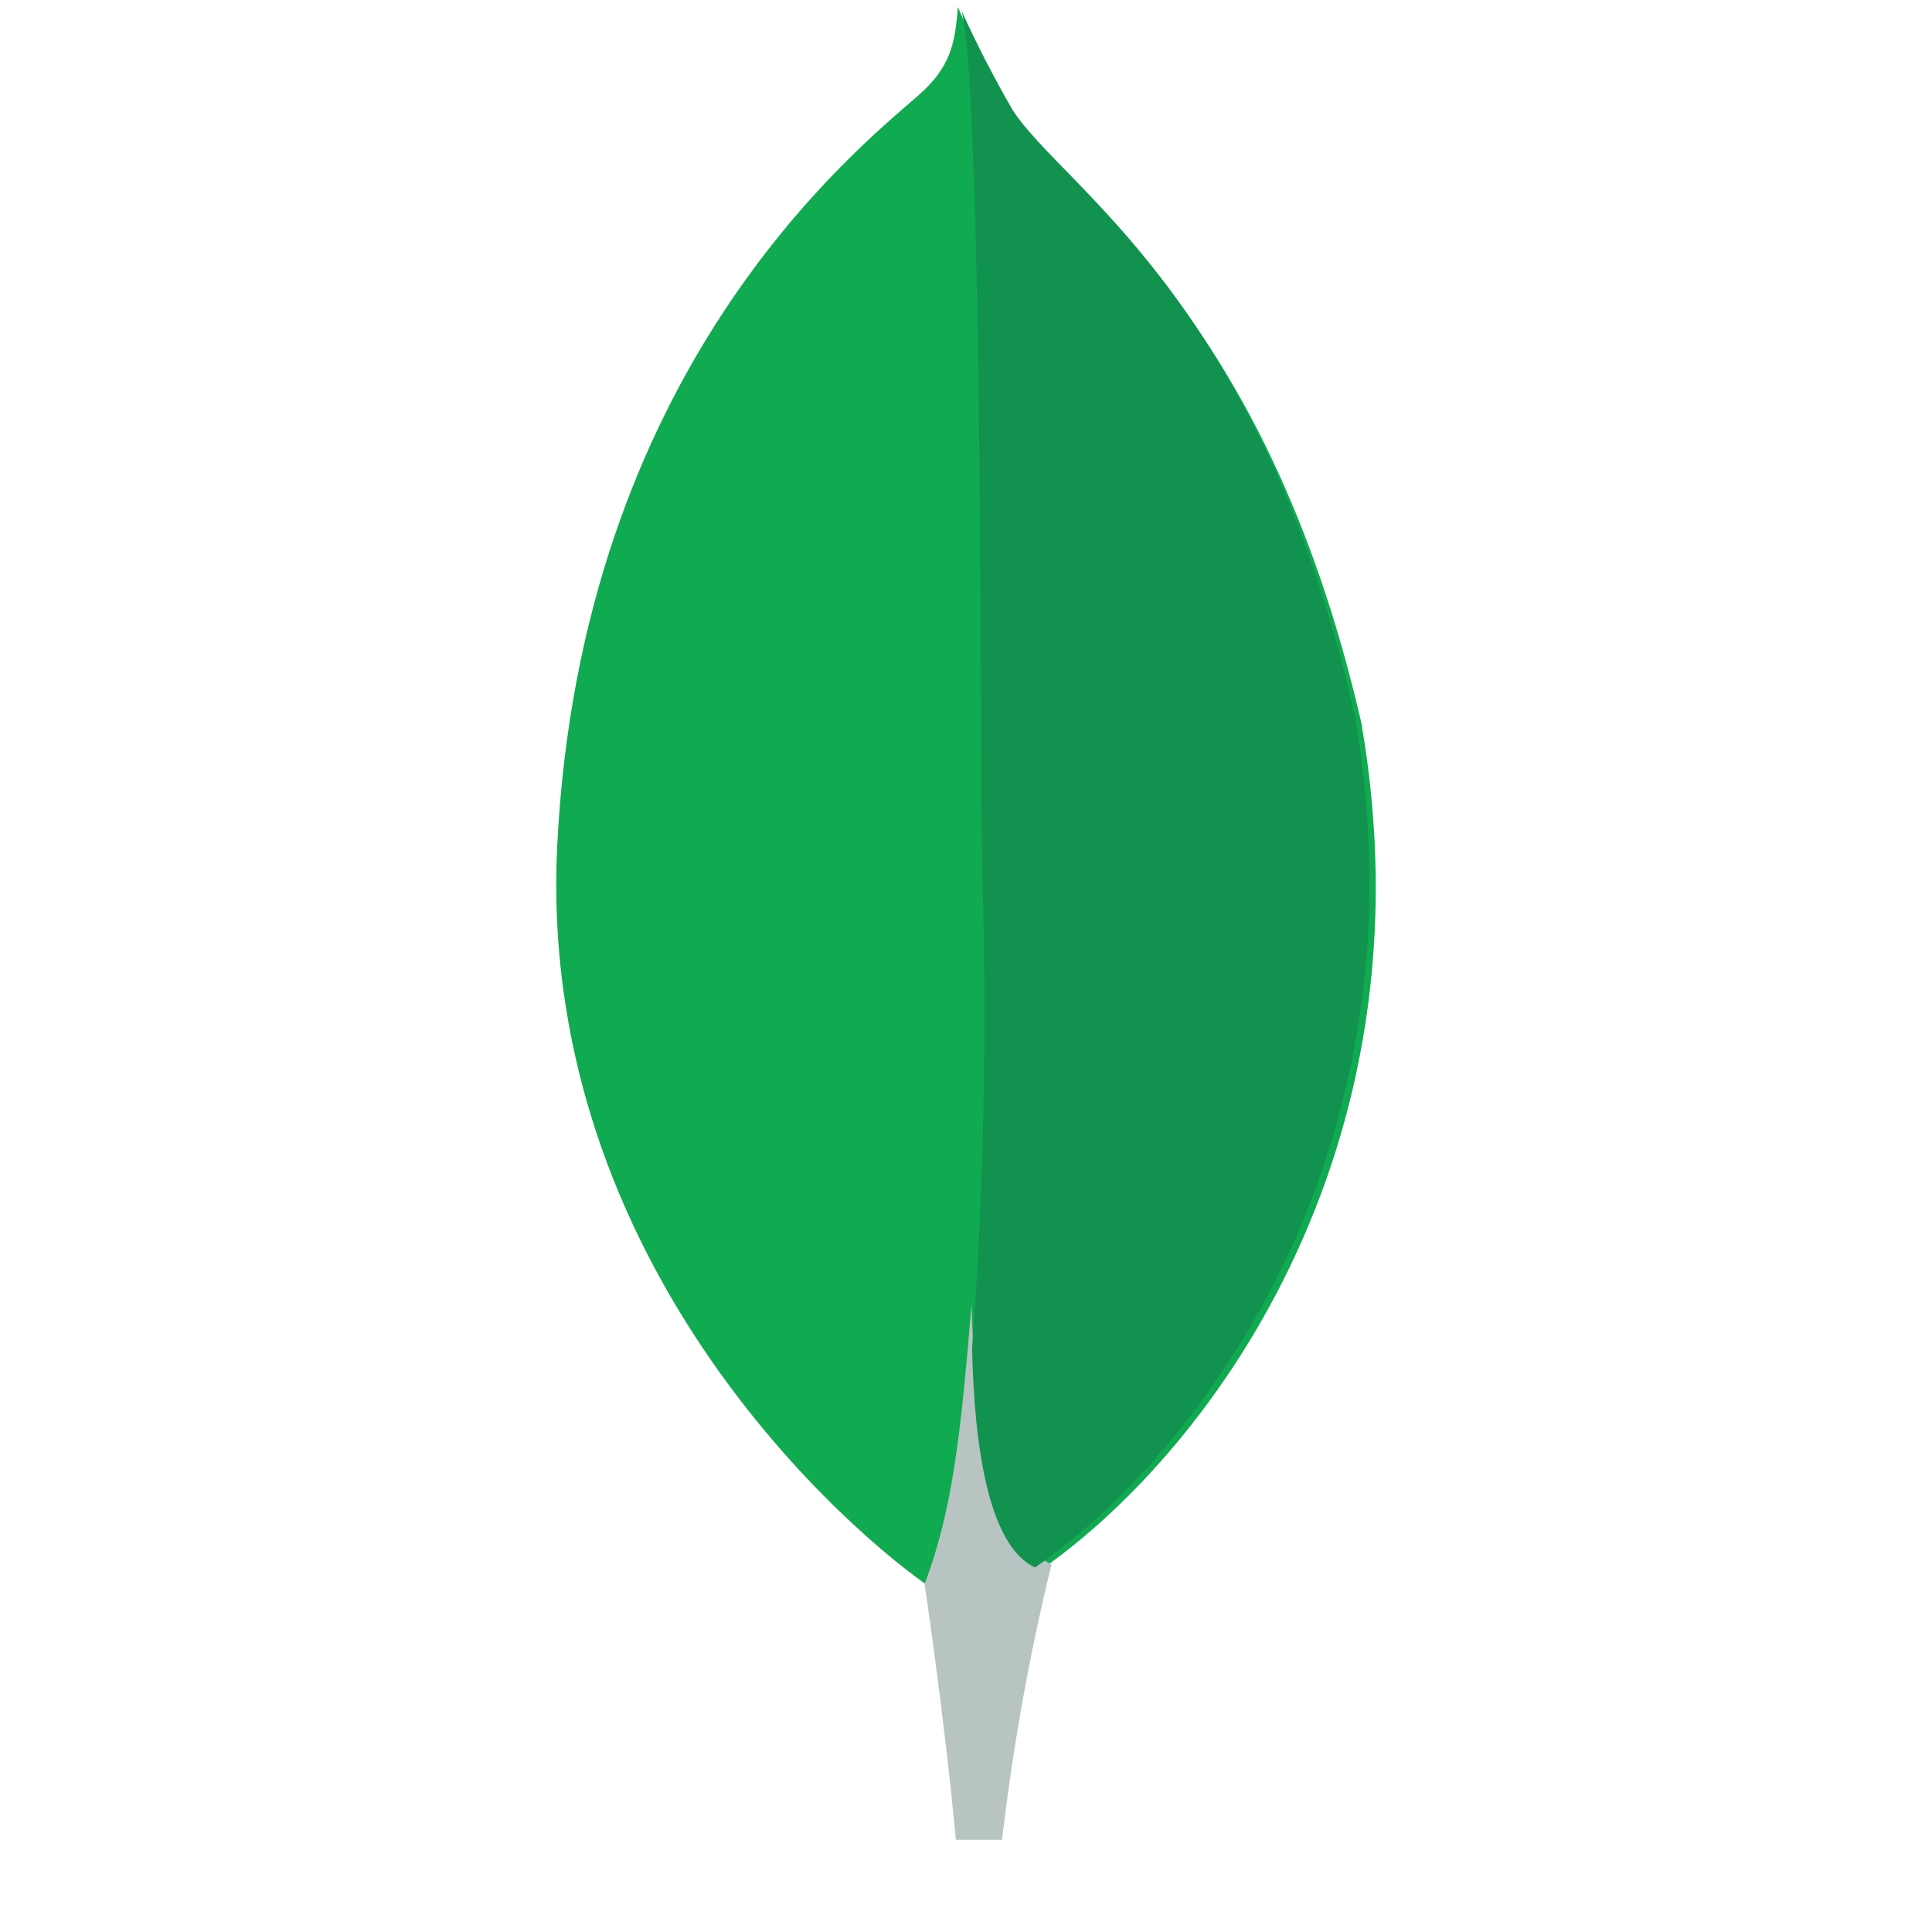
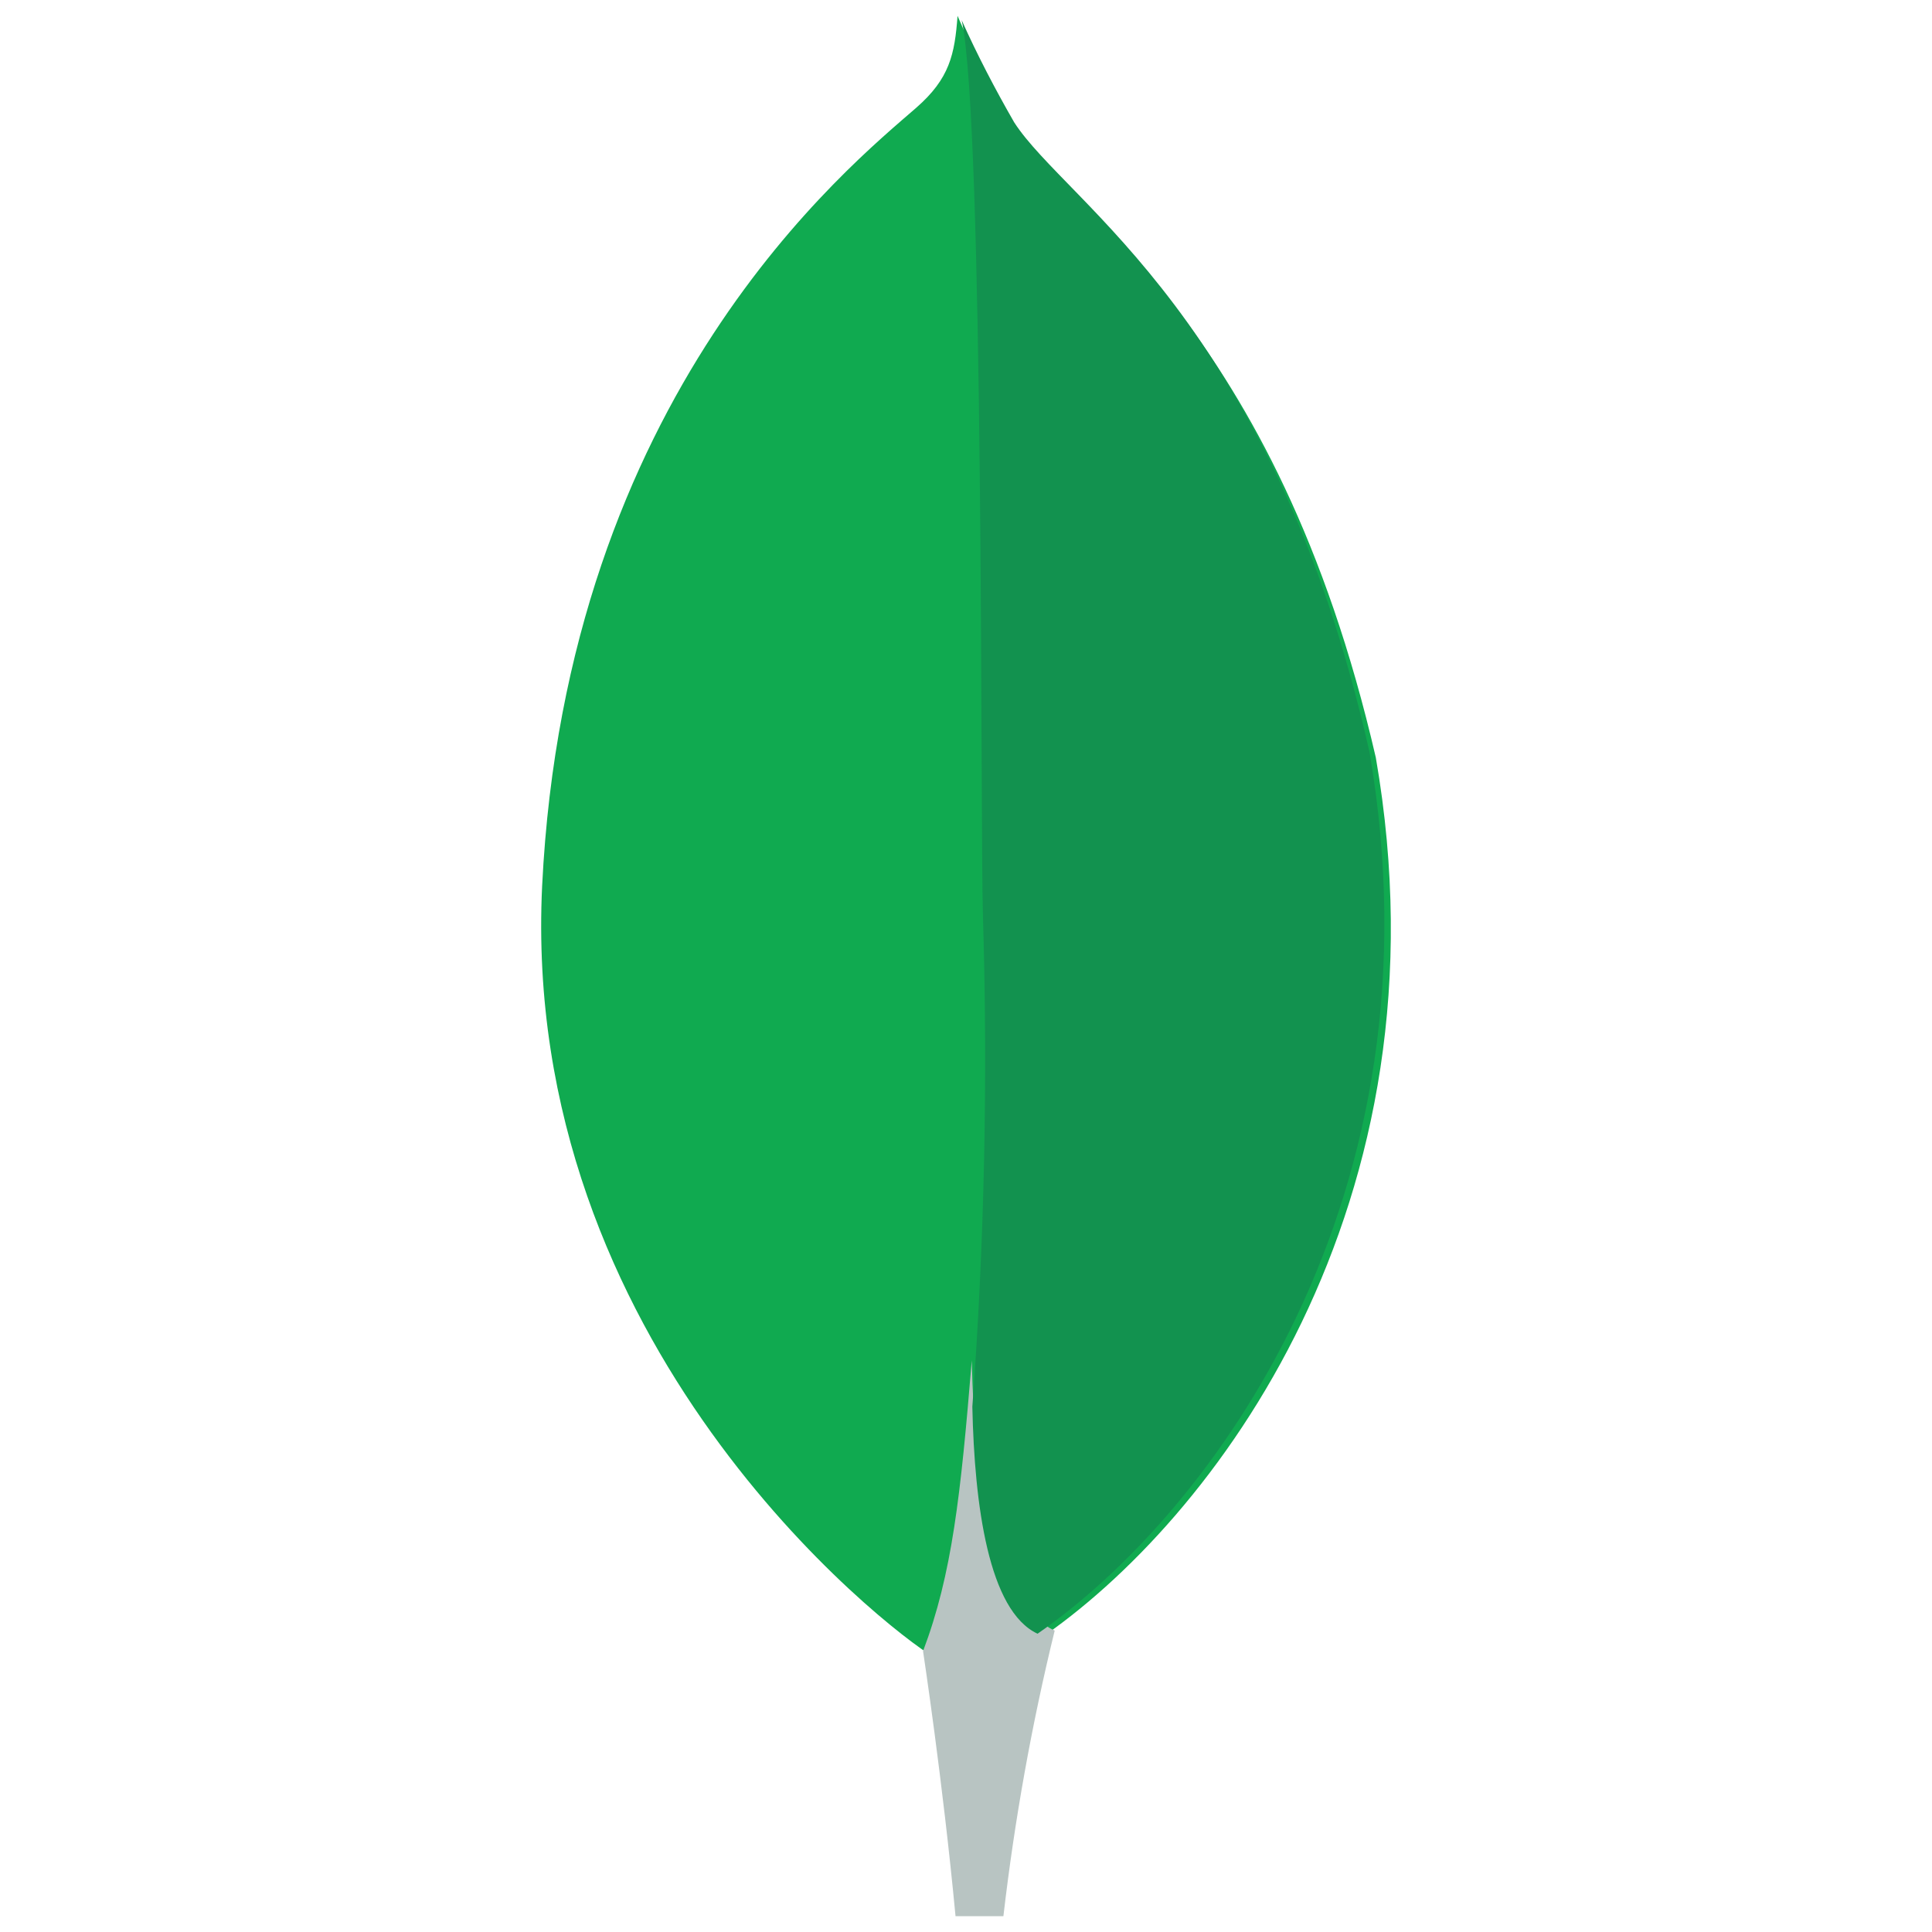
<svg xmlns="http://www.w3.org/2000/svg" width="64" height="64">
  <g class="layer">
-     <path d="m45.093,23.933c-3.187,-13.842 -9.835,-17.53 -11.519,-20.125c-0.706,-1.161 -1.32,-2.345 -1.844,-3.574c-0.091,1.229 -0.25,2.003 -1.32,2.937c-2.14,1.867 -11.178,9.129 -11.952,24.86c-0.706,14.661 10.95,23.699 12.498,24.632c1.184,0.569 2.618,0 3.324,-0.524c5.623,-3.802 13.295,-13.91 10.814,-28.207" fill="#10AA50" id="svg_1" />
-     <path d="m32.184,43.192c-0.355,4.316 -0.628,6.829 -1.557,9.287c0,0 0.628,4.125 1.038,8.468l1.53,0c0.355,-3.059 0.901,-6.119 1.639,-9.124c-1.939,-0.901 -2.568,-4.835 -2.65,-8.632z" fill="#B8C4C2" id="svg_2" />
-     <path d="m34.287,51.924l0,0c-1.564,-0.725 -2.017,-4.101 -2.085,-7.251c0.385,-5.212 0.499,-10.423 0.34,-15.658c-0.091,-2.719 0.045,-25.333 -0.68,-28.642c0.499,1.11 1.065,2.198 1.677,3.263c1.677,2.606 8.225,6.277 11.352,20.122c2.447,14.253 -5.076,24.336 -10.605,28.166z" fill="#12924F" id="svg_3" />
+     <g id="svg_4">
+       <path d="m45.576,25.097c-3.305,-14.351 -10.197,-18.175 -11.944,-20.866c-0.732,-1.204 -1.369,-2.431 -1.912,-3.706c-0.094,1.275 -0.26,2.077 -1.369,3.045c-2.219,1.936 -11.59,9.465 -12.392,25.776c-0.732,15.201 11.354,24.572 12.959,25.54c1.227,0.59 2.714,0 3.446,-0.543c5.83,-3.942 13.785,-14.422 11.212,-29.246" fill="#10AA50" id="svg_1" />
+       <path d="m32.191,45.066c-0.368,4.475 -0.651,7.081 -1.614,9.63c0,0 0.651,4.277 1.076,8.78l1.586,0c0.368,-3.172 0.935,-6.344 1.699,-9.46c-2.011,-0.935 -2.662,-5.013 -2.747,-8.95l-0,-0z" fill="#B8C4C2" id="svg_2" />
+       <path d="m34.371,54.119l0,0c-1.621,-0.752 -2.091,-4.252 -2.161,-7.518c0.399,-5.404 0.517,-10.807 0.352,-16.235c-0.094,-2.819 0.047,-26.267 -0.705,-29.697c0.517,1.151 1.104,2.279 1.739,3.383c1.739,2.702 8.528,6.508 11.771,20.863c2.537,14.778 -5.263,25.233 -10.995,29.203l0,-0z" fill="#12924F" id="svg_3" />
+     </g>
  </g>
</svg>
